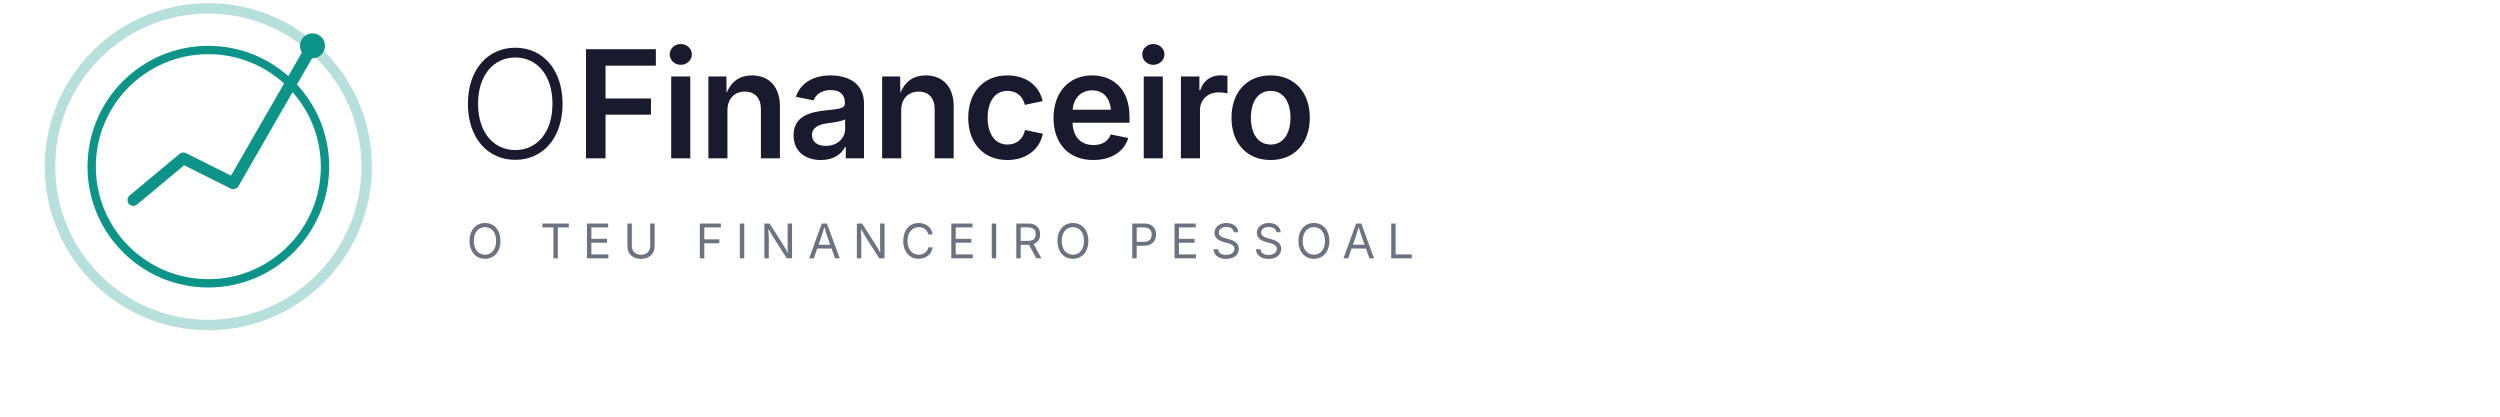
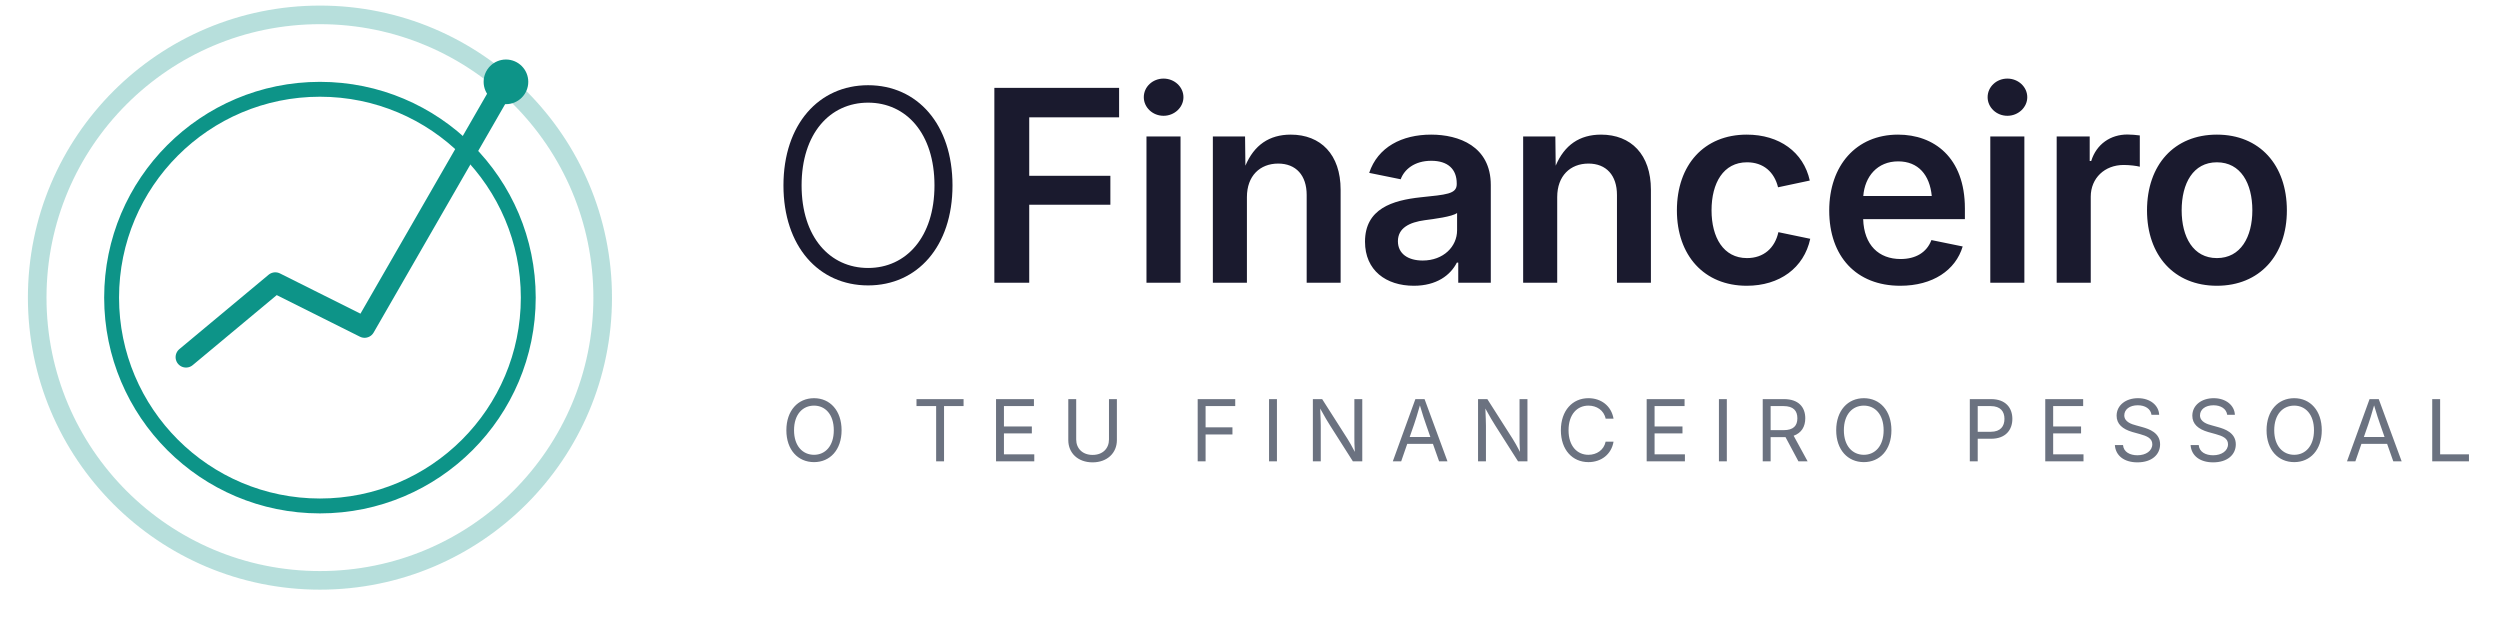
- <svg xmlns="http://www.w3.org/2000/svg" width="600" viewBox="0 0 600 100">
-   <circle cx="50" cy="40" r="38" fill="none" stroke="#0D9488" stroke-width="2.5" opacity="0.3" />
-   <circle cx="50" cy="40" r="28" fill="none" stroke="#0D9488" stroke-width="2" />
-   <path d="M32 48 L44 38 L56 44 L75 11" fill="none" stroke="#0D9488" stroke-width="2.8" stroke-linecap="round" stroke-linejoin="round" />
-   <circle cx="75" cy="11" r="3" fill="#0D9488" />
-   <text x="110" y="38" font-family="system-ui, -apple-system, 'Segoe UI', sans-serif" font-size="36" font-weight="300" letter-spacing="-0.5" fill="#1A1A2E">O</text>
-   <text x="138" y="38" font-family="system-ui, -apple-system, 'Segoe UI', sans-serif" font-size="36" font-weight="600" letter-spacing="-0.5" fill="#1A1A2E">Financeiro</text>
-   <text x="112" y="62" font-family="system-ui, -apple-system, 'Segoe UI', sans-serif" font-size="11.5" font-weight="400" letter-spacing="2.8" fill="#6B7280">O  TEU  FINANCEIRO  PESSOAL</text>
+ <svg xmlns="http://www.w3.org/2000/svg" viewBox="7 7 336 83">
+   <circle cx="50" cy="47" r="38" fill="none" stroke="#0D9488" stroke-width="2.5" opacity="0.3" />
+   <circle cx="50" cy="47" r="28" fill="none" stroke="#0D9488" stroke-width="2" />
+   <path d="M32 55 L44 45 L56 51 L75 18" fill="none" stroke="#0D9488" stroke-width="2.8" stroke-linecap="round" stroke-linejoin="round" />
+   <circle cx="75" cy="18" r="3" fill="#0D9488" />
+   <text x="110" y="45" font-family="system-ui, -apple-system, 'Segoe UI', sans-serif" font-size="36" font-weight="300" letter-spacing="-0.5" fill="#1A1A2E">O</text>
+   <text x="138" y="45" font-family="system-ui, -apple-system, 'Segoe UI', sans-serif" font-size="36" font-weight="600" letter-spacing="-0.5" fill="#1A1A2E">Financeiro</text>
+   <text x="112" y="69" font-family="system-ui, -apple-system, 'Segoe UI', sans-serif" font-size="11.5" font-weight="400" letter-spacing="2.8" fill="#6B7280">O  TEU  FINANCEIRO  PESSOAL</text>
</svg>
